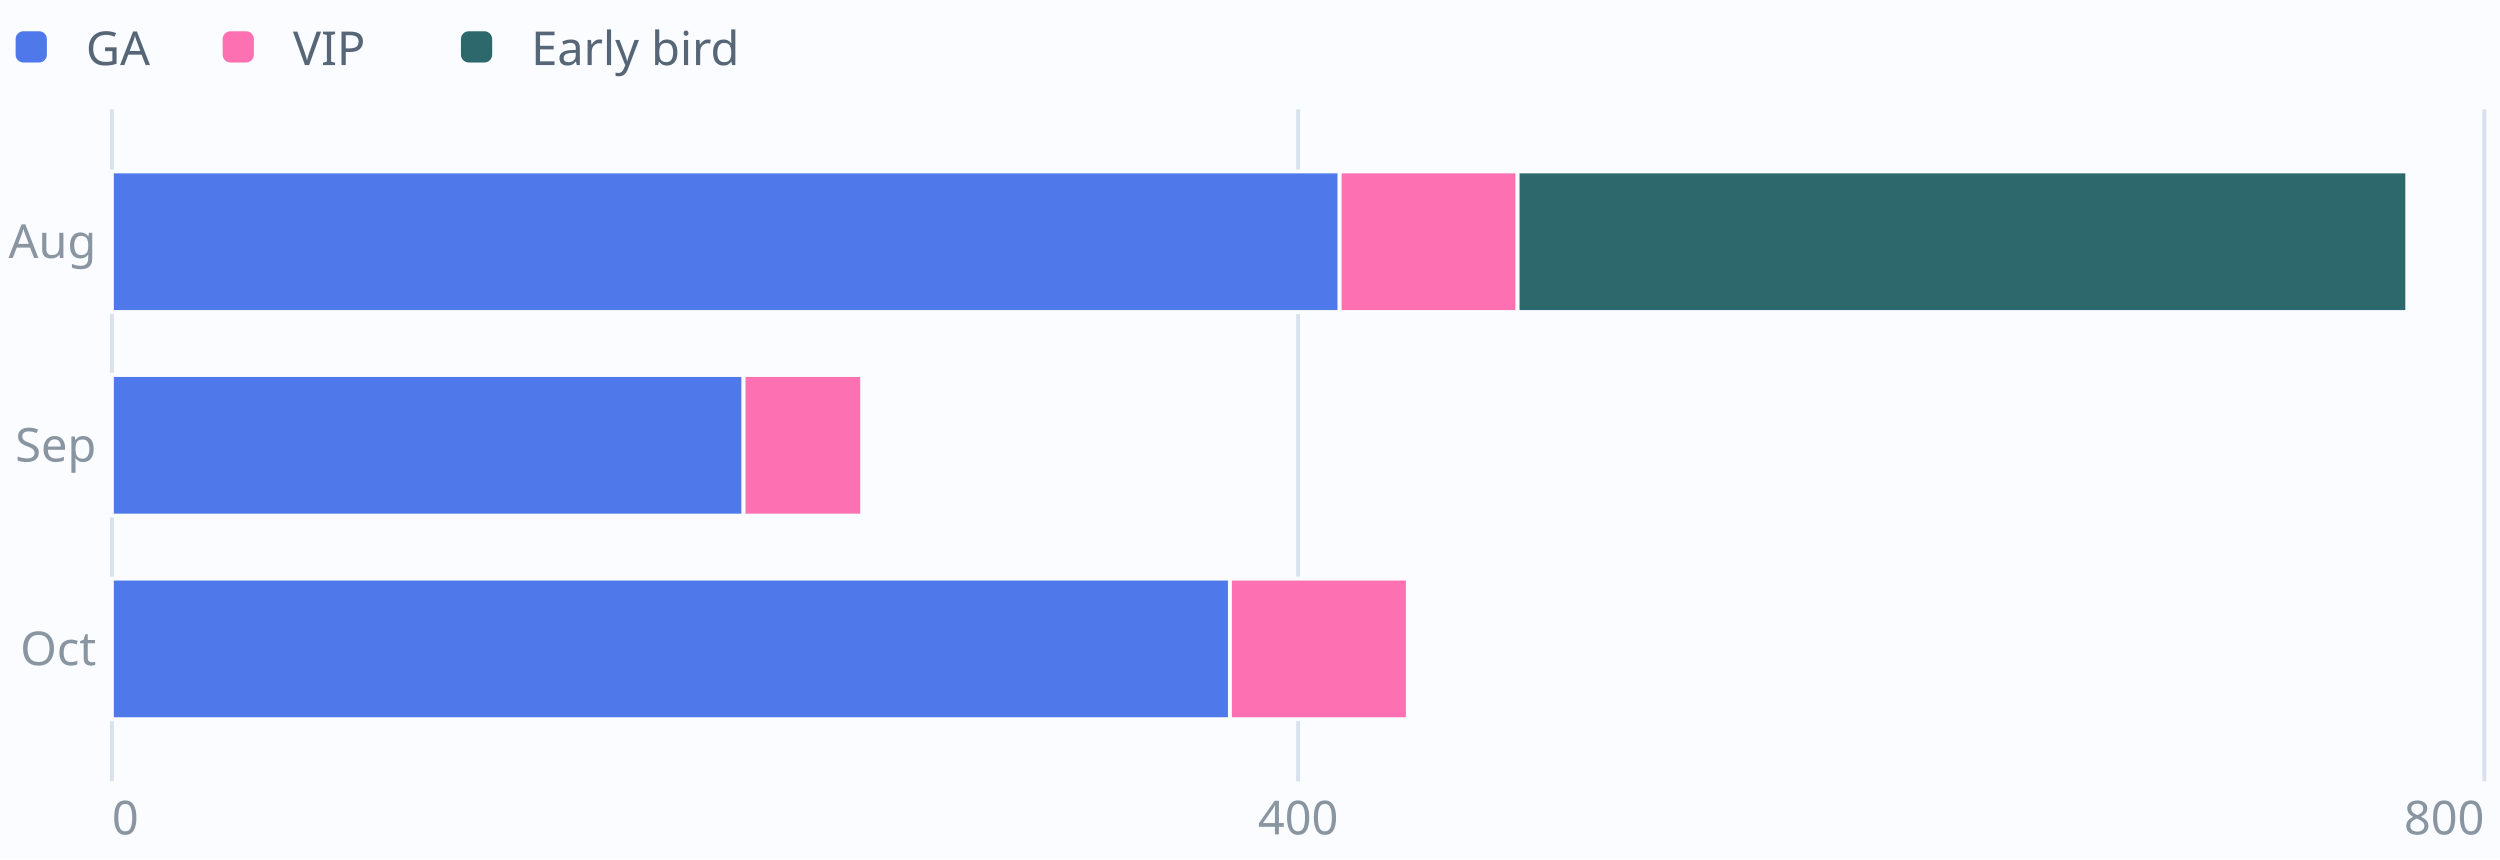
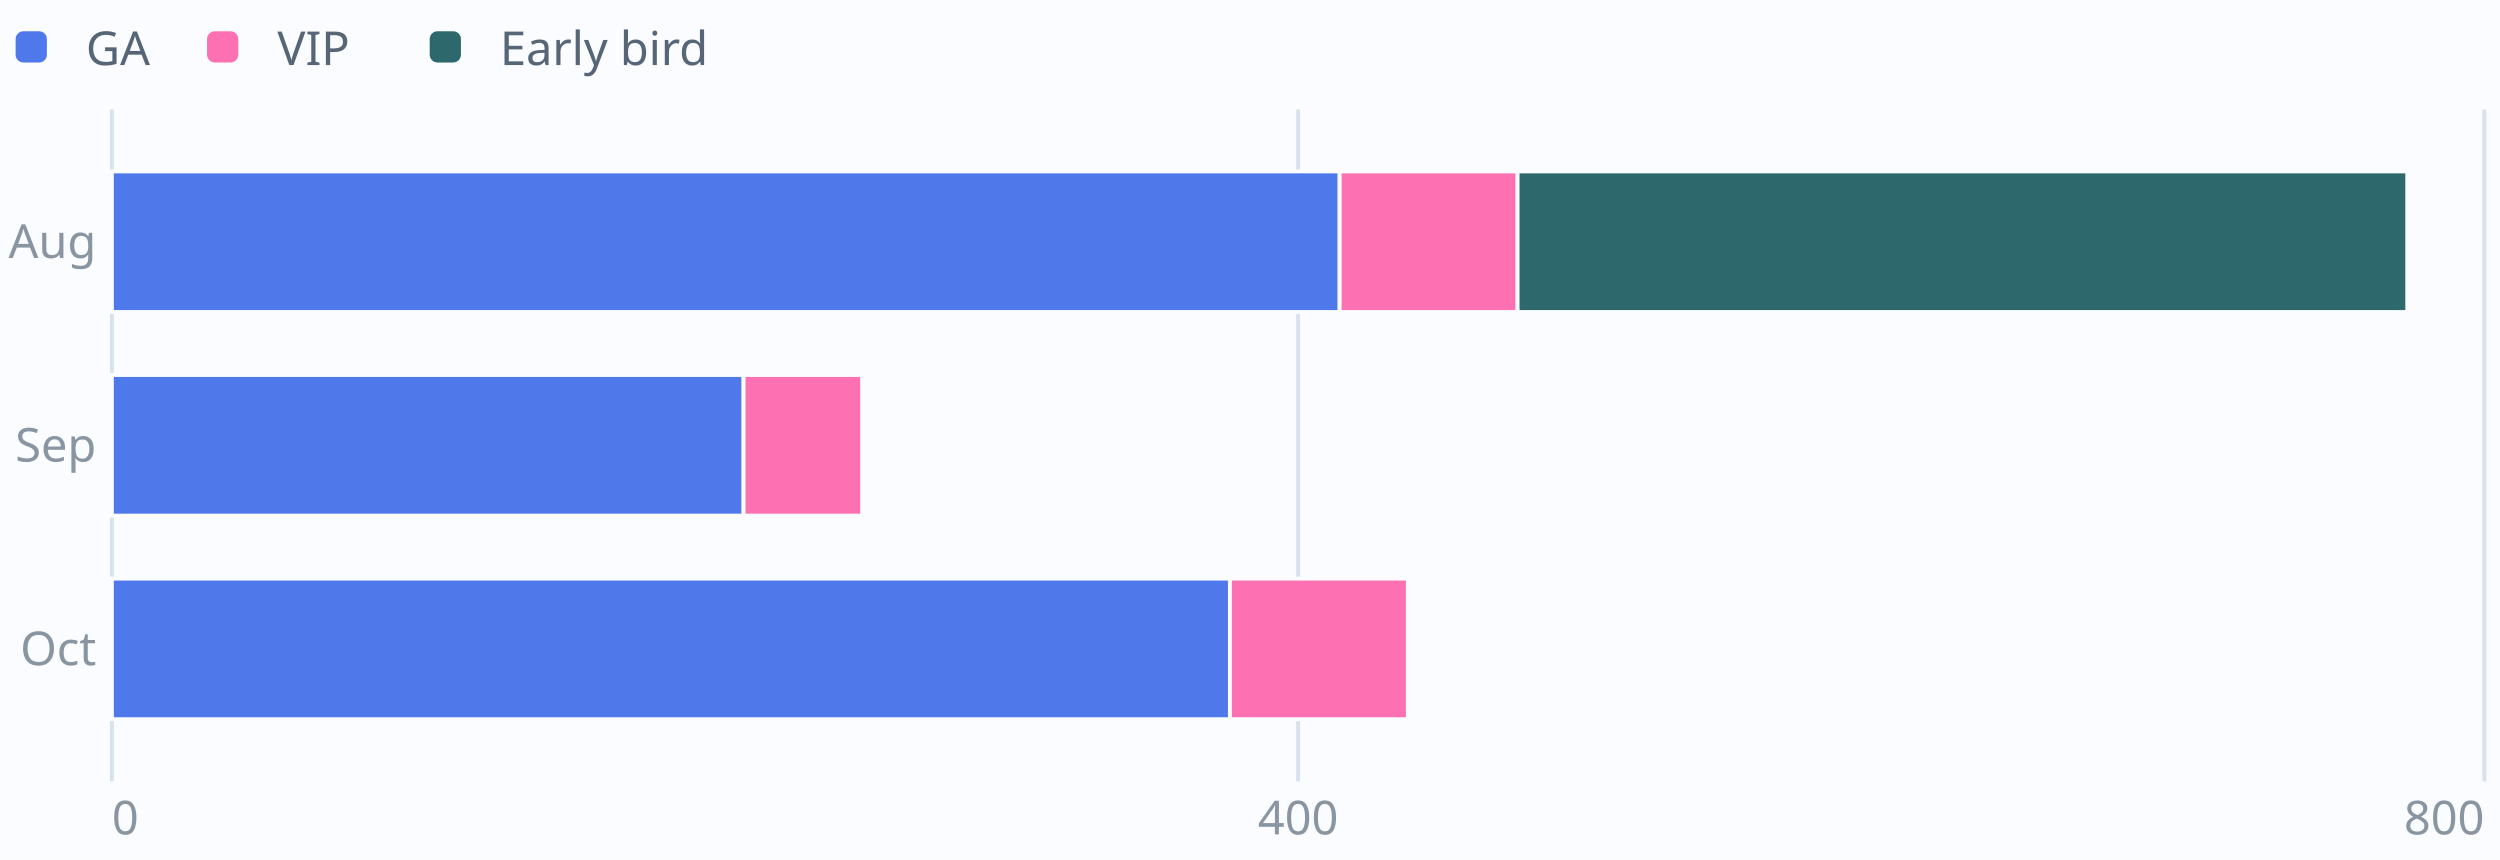
<svg xmlns="http://www.w3.org/2000/svg" class="ts-chart" width="640" height="220" viewBox="0 -24 640 220" role="img" aria-roledescription="chart" aria-label="GA is carrying the show" style="font-family:Intermission,system-ui,sans-serif;font-size:12px;font-variant-numeric:tabular-nums;color:#566676;background:#fafcff;display:block;overflow:visible">
  <style>[data-ts-key^="label-"]{paint-order:stroke;stroke:#fafcff;stroke-width:3px;stroke-linejoin:round}</style>
  <rect x="0" y="-24" width="640" height="220" fill="#fafcff" />
  <g data-slot="chart-legend" aria-hidden="true">
    <rect x="4" y="-16" width="8" height="8" rx="2" fill="#4f79ea" />
    <text x="22" y="-12" dominant-baseline="central" fill="#566676">GA</text>
-     <rect x="57" y="-16" width="8" height="8" rx="2" fill="#fd71b2" />
-     <text x="75" y="-12" dominant-baseline="central" fill="#566676">VIP</text>
-     <rect x="118" y="-16" width="8" height="8" rx="2" fill="#2d696c" />
-     <text x="136" y="-12" dominant-baseline="central" fill="#566676">Early bird</text>
+     <rect x="53" y="-16" width="8" height="8" rx="2" fill="#fd71b2" />
+     <text x="71" y="-12" dominant-baseline="central" fill="#566676">VIP</text>
+     <rect x="110" y="-16" width="8" height="8" rx="2" fill="#2d696c" />
+     <text x="128" y="-12" dominant-baseline="central" fill="#566676">Early bird</text>
  </g>
  <g data-ts-key="grid" class="ts-chart__grid" aria-hidden="true" stroke="#d7e2ed" stroke-opacity="0.11" stroke-width="1">
    <line data-ts-key="x-grid:number:0" stroke="#d7e2ed" stroke-opacity="1" x1="28.64" y1="4" x2="28.64" y2="176" />
    <line data-ts-key="x-grid:number:400" stroke="#d7e2ed" stroke-opacity="1" x1="332.32" y1="4" x2="332.32" y2="176" />
    <line data-ts-key="x-grid:number:800" stroke="#d7e2ed" stroke-opacity="1" x1="636" y1="4" x2="636" y2="176" />
  </g>
  <g data-ts-key="marks" class="ts-chart__marks">
    <g data-ts-key="series-1" class="ts-chart__bar ts-chart__bar-x" aria-hidden="true">
      <rect data-ts-key="series-1:string:2:GA:string:3:Aug" fill="#4f79ea" stroke="#fafcff" stroke-width="1" stroke-dasharray="none" x="28.64" y="19.88" width="314.31" height="36" />
      <rect data-ts-key="series-1:string:2:GA:string:3:Sep" fill="#4f79ea" stroke="#fafcff" stroke-width="1" stroke-dasharray="none" x="28.64" y="72" width="161.71" height="36" />
      <rect data-ts-key="series-1:string:2:GA:string:3:Oct" fill="#4f79ea" stroke="#fafcff" stroke-width="1" stroke-dasharray="none" x="28.64" y="124.12" width="286.22" height="36" />
    </g>
    <g data-ts-key="series-2" class="ts-chart__bar ts-chart__bar-x" aria-hidden="true">
      <rect data-ts-key="series-2:string:3:VIP:string:3:Aug" fill="#fd71b2" stroke="#fafcff" stroke-width="1" stroke-dasharray="none" x="342.95" y="19.88" width="45.55" height="36" />
      <rect data-ts-key="series-2:string:3:VIP:string:3:Sep" fill="#fd71b2" stroke="#fafcff" stroke-width="1" stroke-dasharray="none" x="190.35" y="72" width="30.37" height="36" />
      <rect data-ts-key="series-2:string:3:VIP:string:3:Oct" fill="#fd71b2" stroke="#fafcff" stroke-width="1" stroke-dasharray="none" x="314.86" y="124.12" width="45.55" height="36" />
    </g>
    <g data-ts-key="series-3" class="ts-chart__bar ts-chart__bar-x" aria-hidden="true">
      <rect data-ts-key="series-3:string:10:Early bird:string:3:Aug" fill="#2d696c" stroke="#fafcff" stroke-width="1" stroke-dasharray="none" x="388.5" y="19.88" width="227.76" height="36" />
    </g>
  </g>
  <g data-ts-key="axes" class="ts-chart__axes" aria-hidden="true">
    <text data-ts-key="x-tick-label:number:0" fill="#566676" fill-opacity="0.68" x="28.64" y="189.6" text-anchor="start" font-size="12" font-family="inherit">0</text>
    <text data-ts-key="x-tick-label:number:400" fill="#566676" fill-opacity="0.68" x="332.32" y="189.6" text-anchor="middle" font-size="12" font-family="inherit">400</text>
    <text data-ts-key="x-tick-label:number:800" fill="#566676" fill-opacity="0.68" x="636" y="189.6" text-anchor="end" font-size="12" font-family="inherit">800</text>
    <text data-ts-key="y-tick-label:string:3:Aug" fill="#566676" fill-opacity="0.68" x="24.64" y="37.88" text-anchor="end" dominant-baseline="middle" font-size="12" font-family="inherit">Aug</text>
    <text data-ts-key="y-tick-label:string:3:Sep" fill="#566676" fill-opacity="0.68" x="24.64" y="90" text-anchor="end" dominant-baseline="middle" font-size="12" font-family="inherit">Sep</text>
    <text data-ts-key="y-tick-label:string:3:Oct" fill="#566676" fill-opacity="0.68" x="24.64" y="142.12" text-anchor="end" dominant-baseline="middle" font-size="12" font-family="inherit">Oct</text>
  </g>
</svg>
